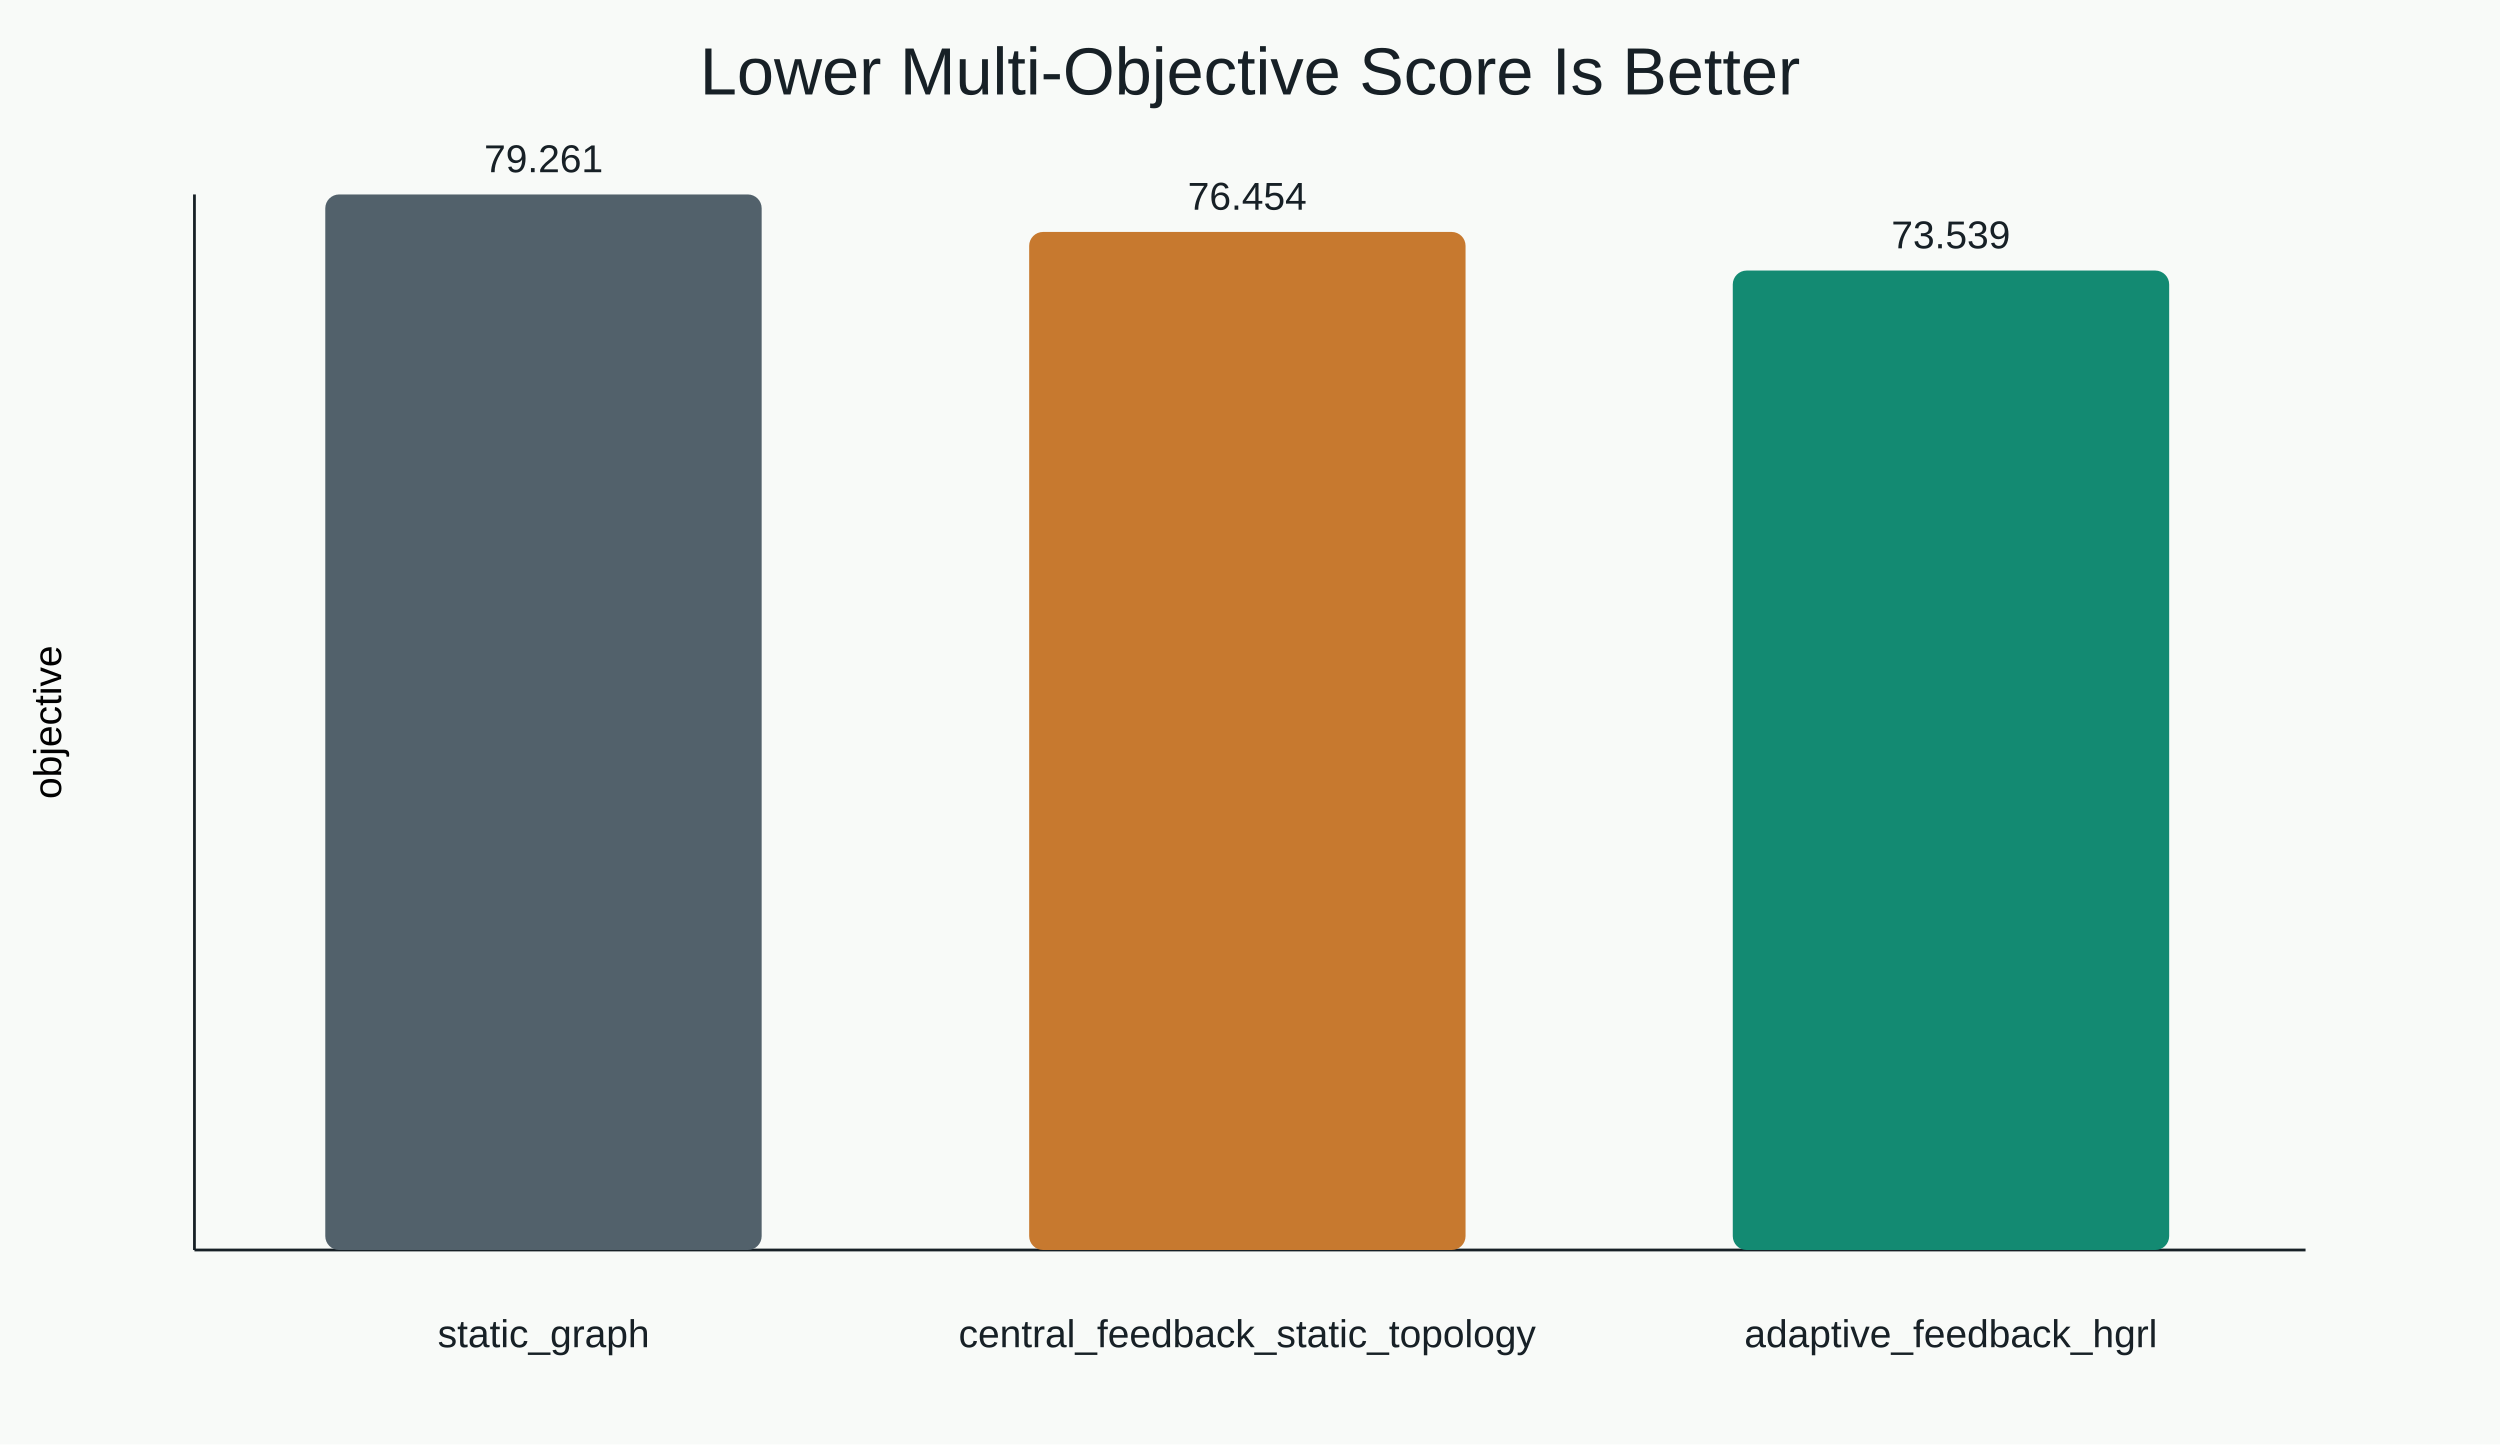
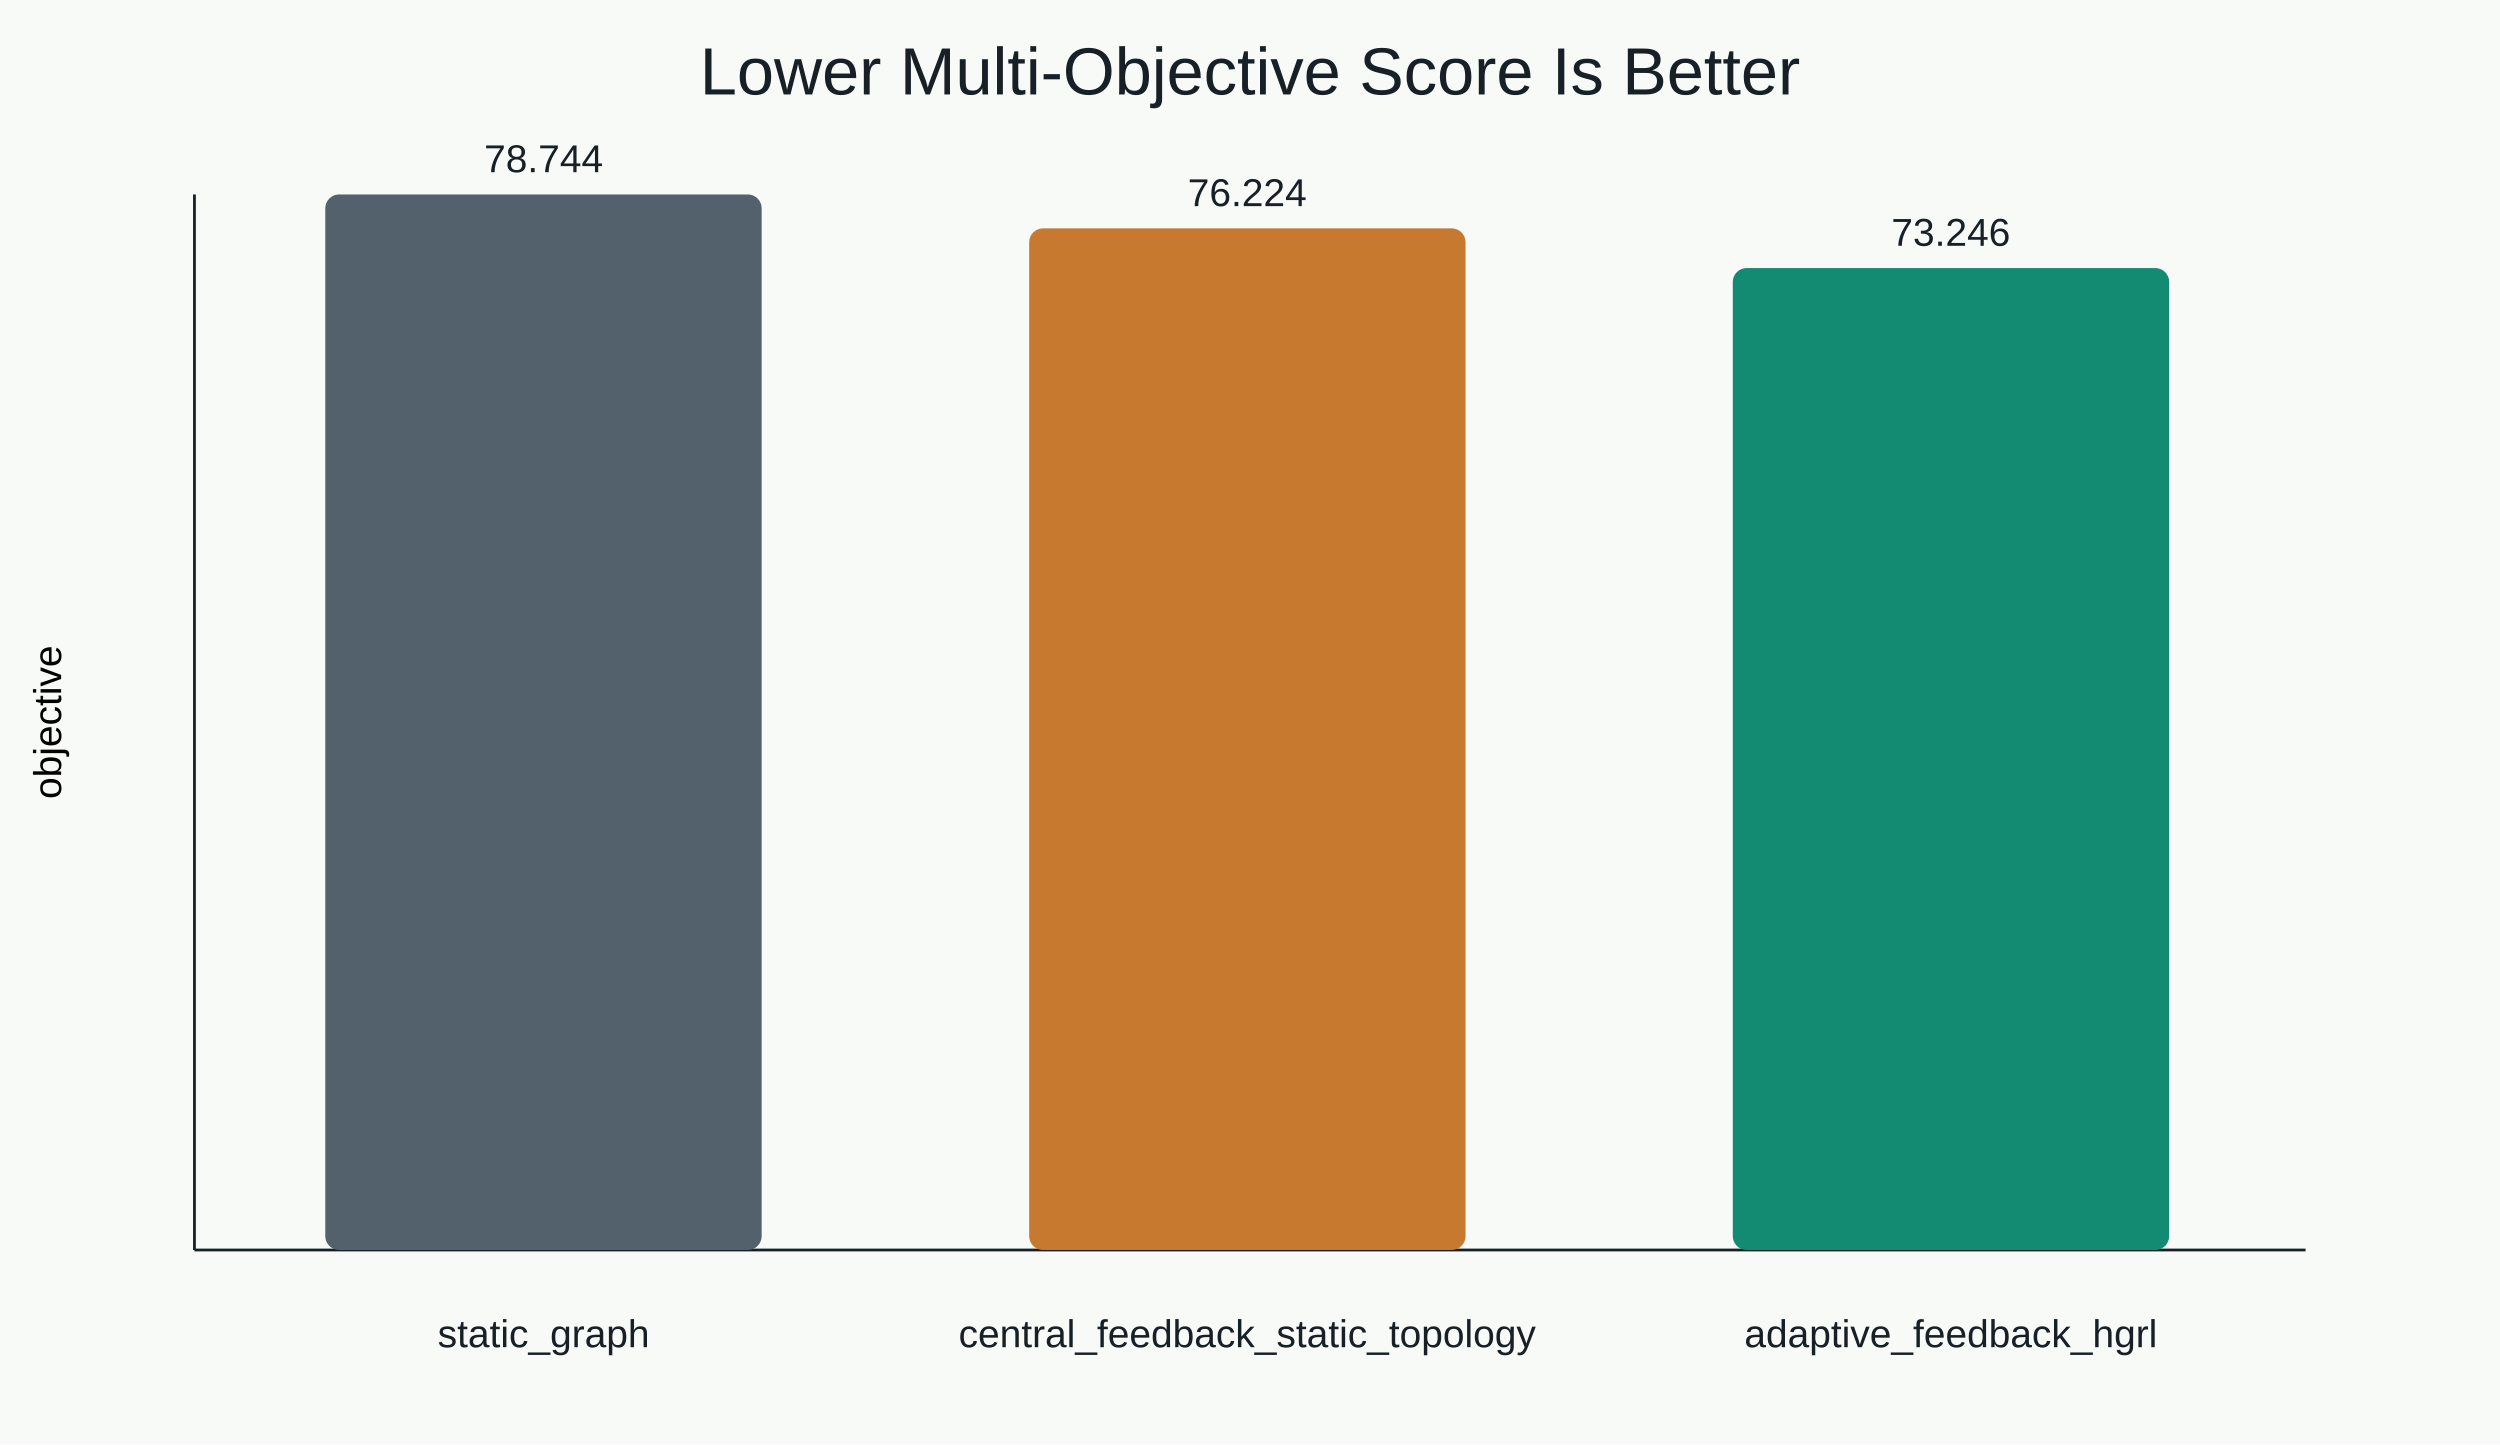
<svg xmlns="http://www.w3.org/2000/svg" width="900" height="520" viewBox="0 0 900 520">
  <rect width="100%" height="100%" fill="#f8faf8" />
  <text x="450.0" y="34" text-anchor="middle" font-size="24" font-family="Arial" fill="#172026">Lower Multi-Objective Score Is Better</text>
  <line x1="70" y1="450" x2="830" y2="450" stroke="#172026" />
  <line x1="70" y1="70" x2="70" y2="450" stroke="#172026" />
  <text x="22" y="260.0" transform="rotate(-90 22 260.0)" text-anchor="middle" font-size="14" font-family="Arial">objective</text>
  <g font-family="Arial" fill="#172026">
    <rect x="117.1" y="70.0" width="157.1" height="380.0" rx="5" fill="#52616b" />
    <text x="195.7" y="485" text-anchor="middle" font-size="14">static_graph</text>
-     <text x="195.7" y="62.0" text-anchor="middle" font-size="14">79.261</text>
-     <rect x="370.5" y="83.5" width="157.1" height="366.5" rx="5" fill="#c7792f" />
+     <text x="195.7" y="62.0" text-anchor="middle" font-size="14">78.744</text>
+     <rect x="370.5" y="82.2" width="157.1" height="367.8" rx="5" fill="#c7792f" />
    <text x="449.0" y="485" text-anchor="middle" font-size="14">central_feedback_static_topology</text>
-     <text x="449.0" y="75.5" text-anchor="middle" font-size="14">76.454</text>
-     <rect x="623.8" y="97.4" width="157.1" height="352.6" rx="5" fill="#138a72" />
+     <text x="449.0" y="74.2" text-anchor="middle" font-size="14">76.224</text>
+     <rect x="623.8" y="96.5" width="157.1" height="353.5" rx="5" fill="#138a72" />
    <text x="702.3" y="485" text-anchor="middle" font-size="14">adaptive_feedback_hgrl</text>
-     <text x="702.3" y="89.4" text-anchor="middle" font-size="14">73.539</text>
+     <text x="702.3" y="88.5" text-anchor="middle" font-size="14">73.246</text>
  </g>
</svg>
